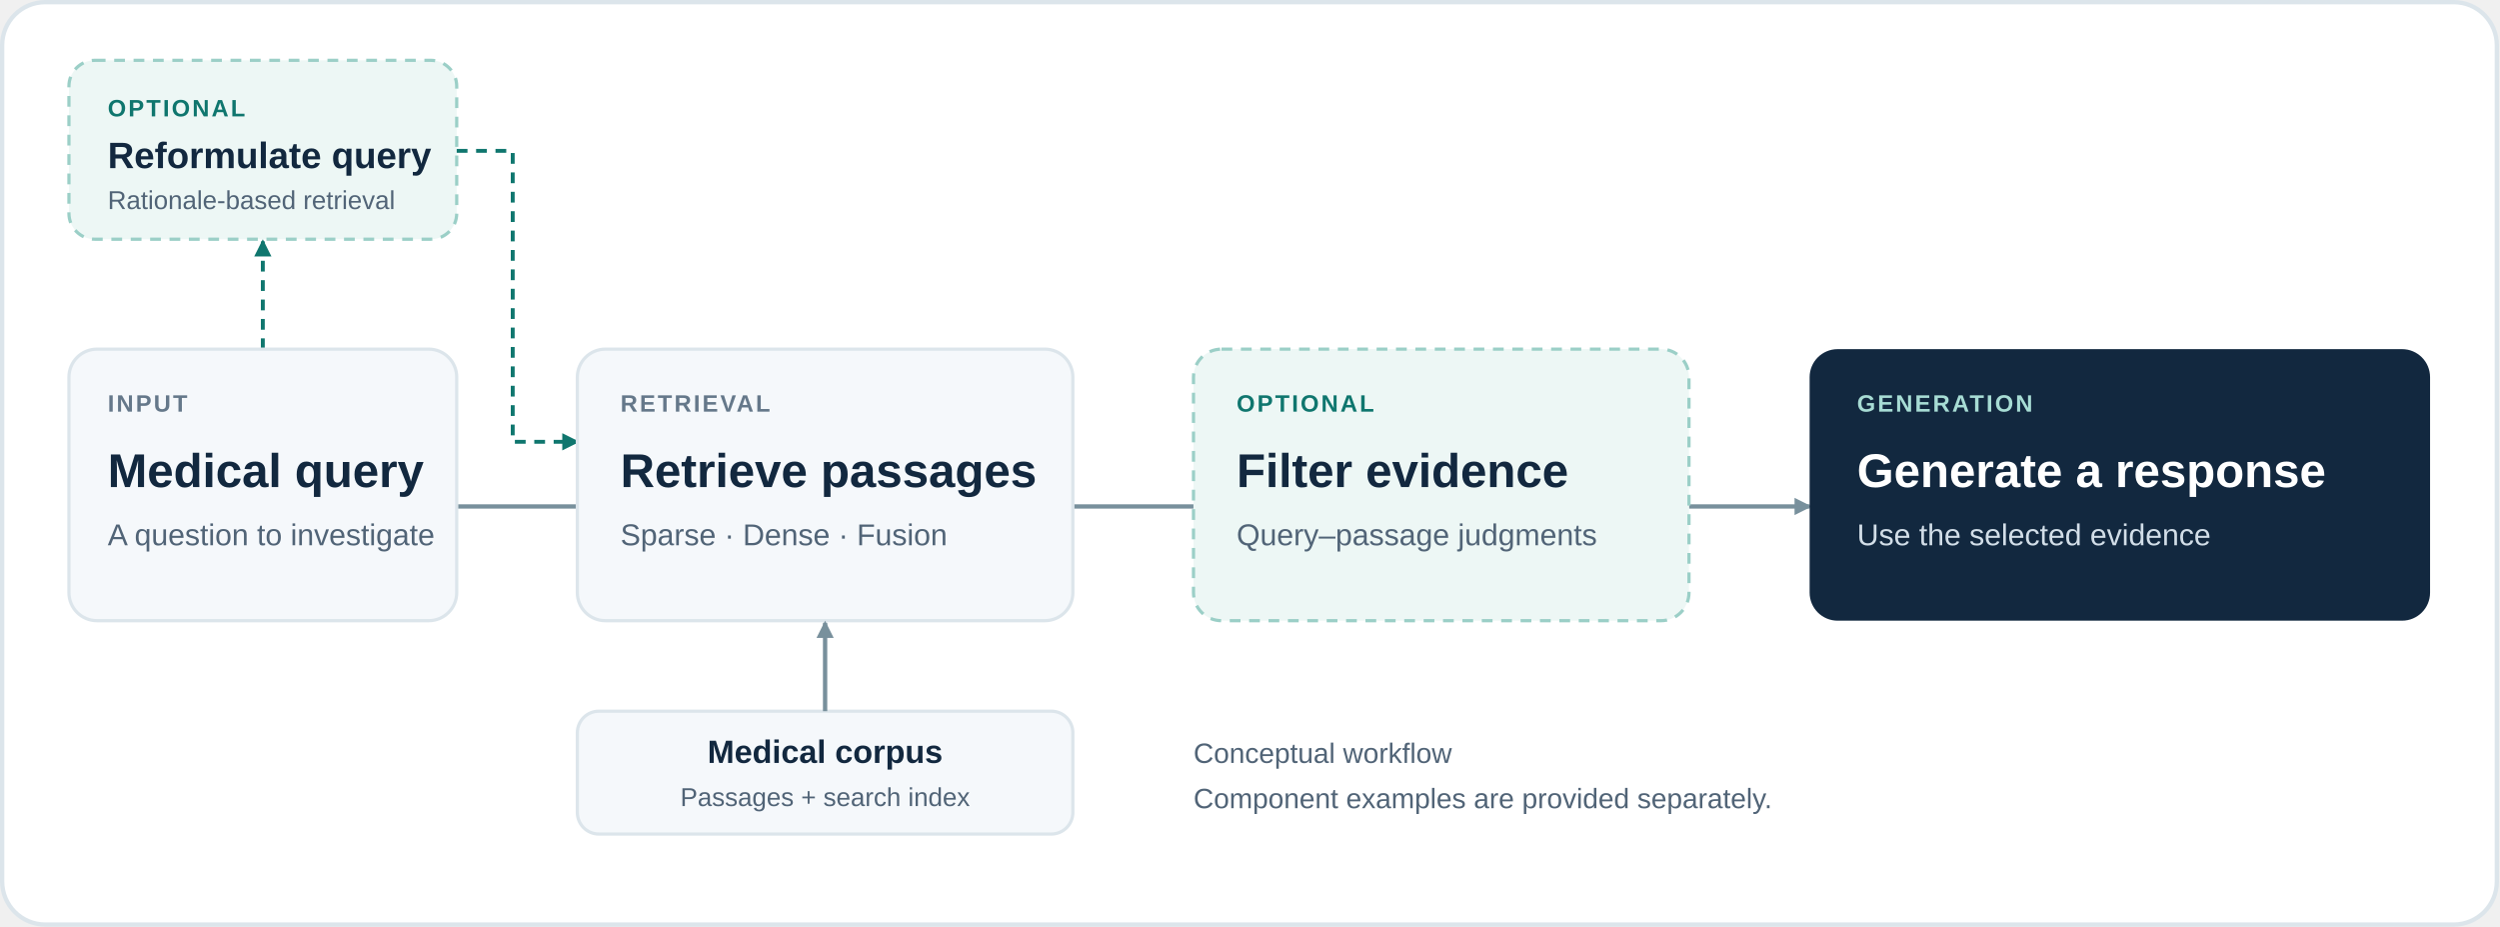
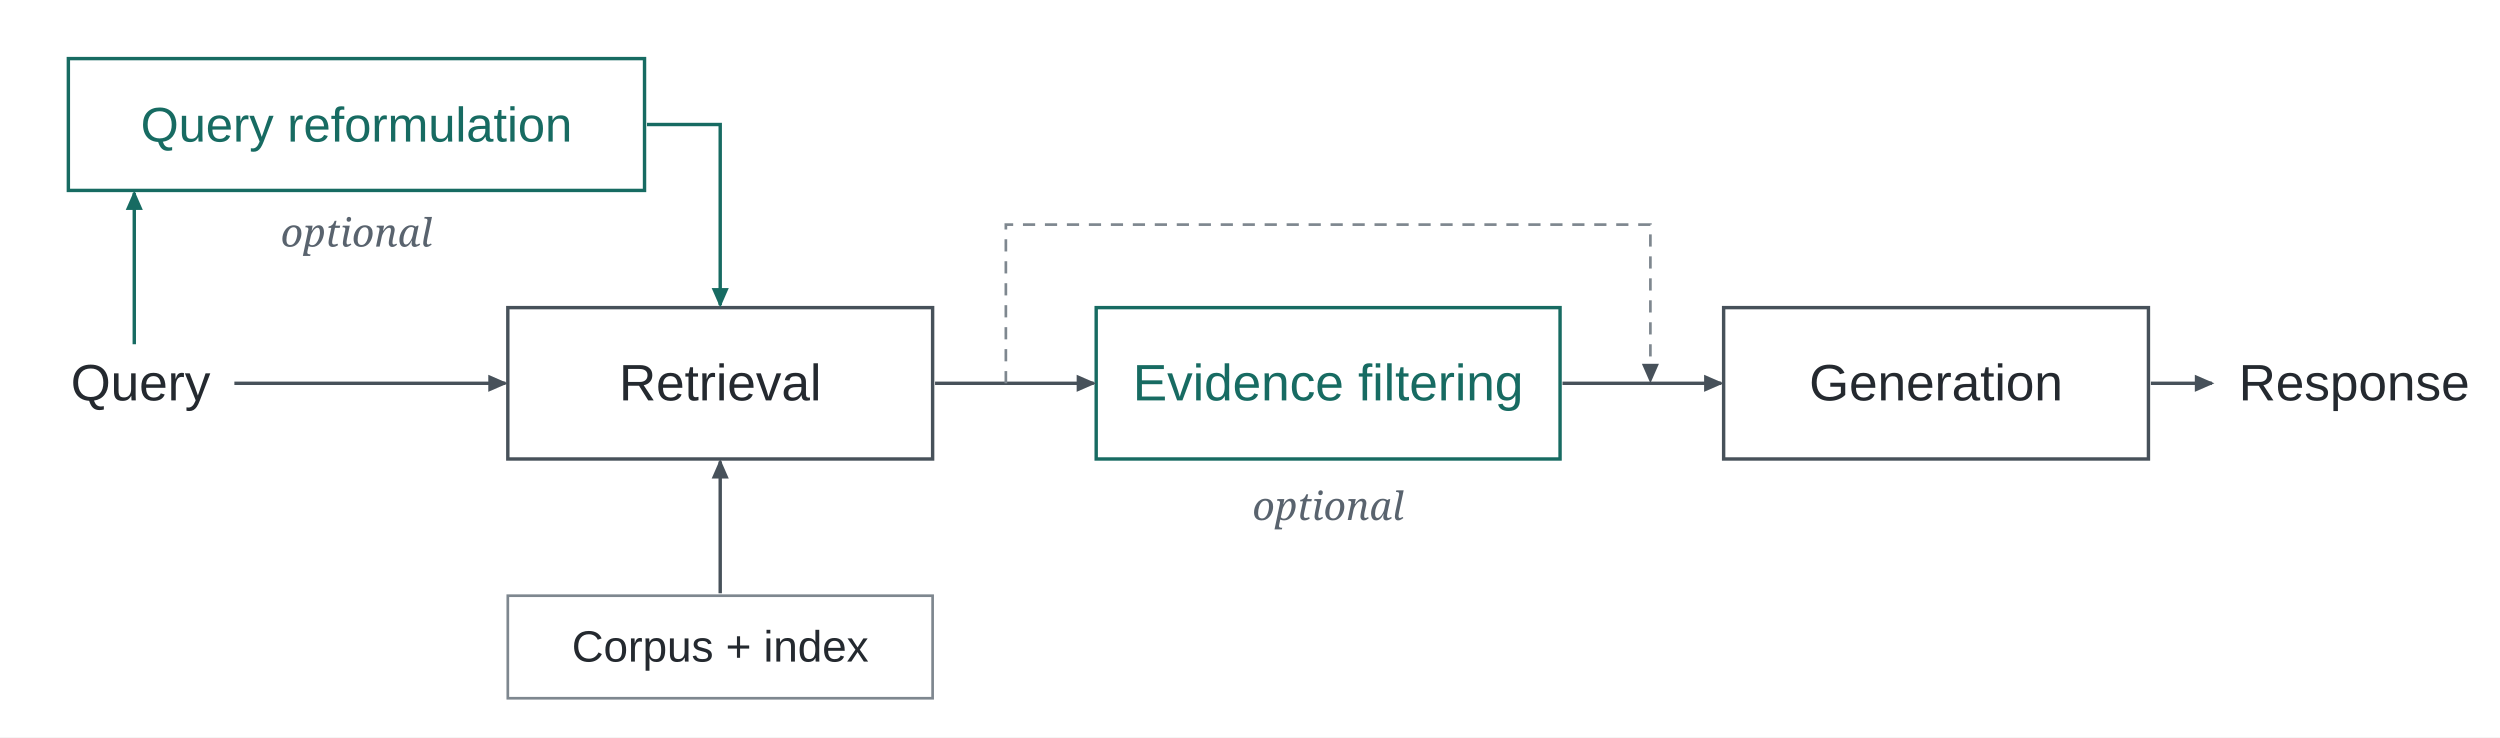
- <svg xmlns="http://www.w3.org/2000/svg" width="1160" height="430" viewBox="0 0 1160 430" role="img" aria-labelledby="title desc">
+ <svg xmlns="http://www.w3.org/2000/svg" width="1024" height="302" viewBox="0 0 1024 302" role="img" aria-labelledby="title desc">
  <defs>
-     <marker id="arrow" markerWidth="8" markerHeight="8" refX="7" refY="4" orient="auto" markerUnits="userSpaceOnUse">
-       <path d="M0 0 8 4 0 8Z" fill="#78909c" />
+     <marker id="arrow" markerWidth="8" markerHeight="7" refX="7" refY="3.5" orient="auto" markerUnits="userSpaceOnUse">
+       <path d="M0 0 8 3.5 0 7Z" fill="#47515a" />
    </marker>
-     <marker id="teal-arrow" markerWidth="8" markerHeight="8" refX="7" refY="4" orient="auto" markerUnits="userSpaceOnUse">
-       <path d="M0 0 8 4 0 8Z" fill="#0f766e" />
+     <marker id="accent-arrow" markerWidth="8" markerHeight="7" refX="7" refY="3.5" orient="auto" markerUnits="userSpaceOnUse">
+       <path d="M0 0 8 3.5 0 7Z" fill="#176b62" />
    </marker>
  </defs>
-   <rect x="1" y="1" width="1158" height="428" rx="20" fill="#ffffff" stroke="#dce5eb" stroke-width="2" />
-   <g font-family="Arial, Helvetica, sans-serif">
-     <rect x="32" y="28" width="180" height="83" rx="12" fill="#edf7f5" stroke="#9bcfc7" stroke-width="1.5" stroke-dasharray="5 4" />
-     <text x="50" y="54" font-size="11" font-weight="700" letter-spacing="1" fill="#0f766e">OPTIONAL</text>
-     <text x="50" y="78" font-size="17" font-weight="700" fill="#12283f">Reformulate query</text>
-     <text x="50" y="97" font-size="12" fill="#516477">Rationale-based retrieval</text>
-     <path d="M122 162V112" fill="none" stroke="#0f766e" stroke-width="1.8" stroke-dasharray="5 4" marker-end="url(#teal-arrow)" />
-     <path d="M212 70H238V205H268" fill="none" stroke="#0f766e" stroke-width="1.8" stroke-dasharray="5 4" marker-end="url(#teal-arrow)" />
-     <path d="M212 235H268M498 235H554M784 235H840" fill="none" stroke="#78909c" stroke-width="2" marker-end="url(#arrow)" />
-     <rect x="32" y="162" width="180" height="126" rx="13" fill="#f5f8fb" stroke="#dce5eb" stroke-width="1.5" />
-     <text x="50" y="191" font-size="11" font-weight="700" letter-spacing="1" fill="#65788a">INPUT</text>
-     <text x="50" y="226" font-size="22" font-weight="700" fill="#12283f">Medical query</text>
-     <text x="50" y="253" font-size="14" fill="#516477">A question to investigate</text>
-     <rect x="268" y="162" width="230" height="126" rx="13" fill="#f5f8fb" stroke="#dce5eb" stroke-width="1.5" />
-     <text x="288" y="191" font-size="11" font-weight="700" letter-spacing="1" fill="#65788a">RETRIEVAL</text>
-     <text x="288" y="226" font-size="22" font-weight="700" fill="#12283f">Retrieve passages</text>
-     <text x="288" y="253" font-size="14" fill="#516477">Sparse · Dense · Fusion</text>
-     <rect x="554" y="162" width="230" height="126" rx="13" fill="#edf7f5" stroke="#9bcfc7" stroke-width="1.5" stroke-dasharray="5 4" />
-     <text x="574" y="191" font-size="11" font-weight="700" letter-spacing="1" fill="#0f766e">OPTIONAL</text>
-     <text x="574" y="226" font-size="22" font-weight="700" fill="#12283f">Filter evidence</text>
-     <text x="574" y="253" font-size="14" fill="#516477">Query–passage judgments</text>
-     <rect x="840" y="162" width="288" height="126" rx="13" fill="#12283f" />
-     <text x="862" y="191" font-size="11" font-weight="700" letter-spacing="1" fill="#a7dcd4">GENERATION</text>
-     <text x="862" y="226" font-size="22" font-weight="700" fill="#ffffff">Generate a response</text>
-     <text x="862" y="253" font-size="14" fill="#d2dee8">Use the selected evidence</text>
-     <rect x="268" y="330" width="230" height="57" rx="10" fill="#f5f8fb" stroke="#dce5eb" stroke-width="1.5" />
-     <text x="383" y="354" text-anchor="middle" font-size="15" font-weight="700" fill="#12283f">Medical corpus</text>
-     <text x="383" y="374" text-anchor="middle" font-size="12" fill="#516477">Passages + search index</text>
-     <path d="M383 330V289" fill="none" stroke="#78909c" stroke-width="2" marker-end="url(#arrow)" />
-     <text x="554" y="354" font-size="13" fill="#516477">Conceptual workflow</text>
-     <text x="554" y="375" font-size="13" fill="#516477">Component examples are provided separately.</text>
+   <rect width="1024" height="302" fill="#ffffff" />
+   <g font-family="Arial, Helvetica, sans-serif" fill="#24292f" font-size="21">
+     <text x="29" y="164">Query</text>
+     <text x="917" y="164">Response</text>
+     <rect x="208" y="126" width="174" height="62" fill="#ffffff" stroke="#47515a" stroke-width="1.4" />
+     <text x="295" y="164" text-anchor="middle">Retrieval</text>
+     <rect x="449" y="126" width="190" height="62" fill="#ffffff" stroke="#176b62" stroke-width="1.4" />
+     <text x="544" y="164" text-anchor="middle" fill="#176b62">Evidence filtering</text>
+     <rect x="706" y="126" width="174" height="62" fill="#ffffff" stroke="#47515a" stroke-width="1.4" />
+     <text x="793" y="164" text-anchor="middle">Generation</text>
+     <path d="M96 157H207" stroke="#47515a" stroke-width="1.4" fill="none" marker-end="url(#arrow)" />
+     <path d="M383 157H448" stroke="#47515a" stroke-width="1.4" fill="none" marker-end="url(#arrow)" />
+     <path d="M640 157H705" stroke="#47515a" stroke-width="1.4" fill="none" marker-end="url(#arrow)" />
+     <path d="M881 157H906" stroke="#47515a" stroke-width="1.4" fill="none" marker-end="url(#arrow)" />
+     <rect x="28" y="24" width="236" height="54" fill="#ffffff" stroke="#176b62" stroke-width="1.4" />
+     <text x="146" y="58" text-anchor="middle" font-size="20" fill="#176b62">Query reformulation</text>
+     <path d="M55 141V79" stroke="#176b62" stroke-width="1.4" fill="none" marker-end="url(#accent-arrow)" />
+     <path d="M265 51H295V125" stroke="#176b62" stroke-width="1.4" fill="none" marker-end="url(#accent-arrow)" />
+     <text x="146" y="101" text-anchor="middle" font-family="Georgia, serif" font-style="italic" font-size="16" fill="#59636e">optional</text>
+     <path d="M412 157V92H676V156" stroke="#7e878f" stroke-width="1.1" stroke-dasharray="5 4" fill="none" marker-end="url(#arrow)" />
+     <text x="544" y="213" text-anchor="middle" font-family="Georgia, serif" font-style="italic" font-size="16" fill="#59636e">optional</text>
+     <rect x="208" y="244" width="174" height="42" fill="#ffffff" stroke="#7e878f" stroke-width="1.1" />
+     <text x="295" y="271" text-anchor="middle" font-size="18">Corpus + index</text>
+     <path d="M295 243V189" stroke="#47515a" stroke-width="1.4" fill="none" marker-end="url(#arrow)" />
  </g>
</svg>
